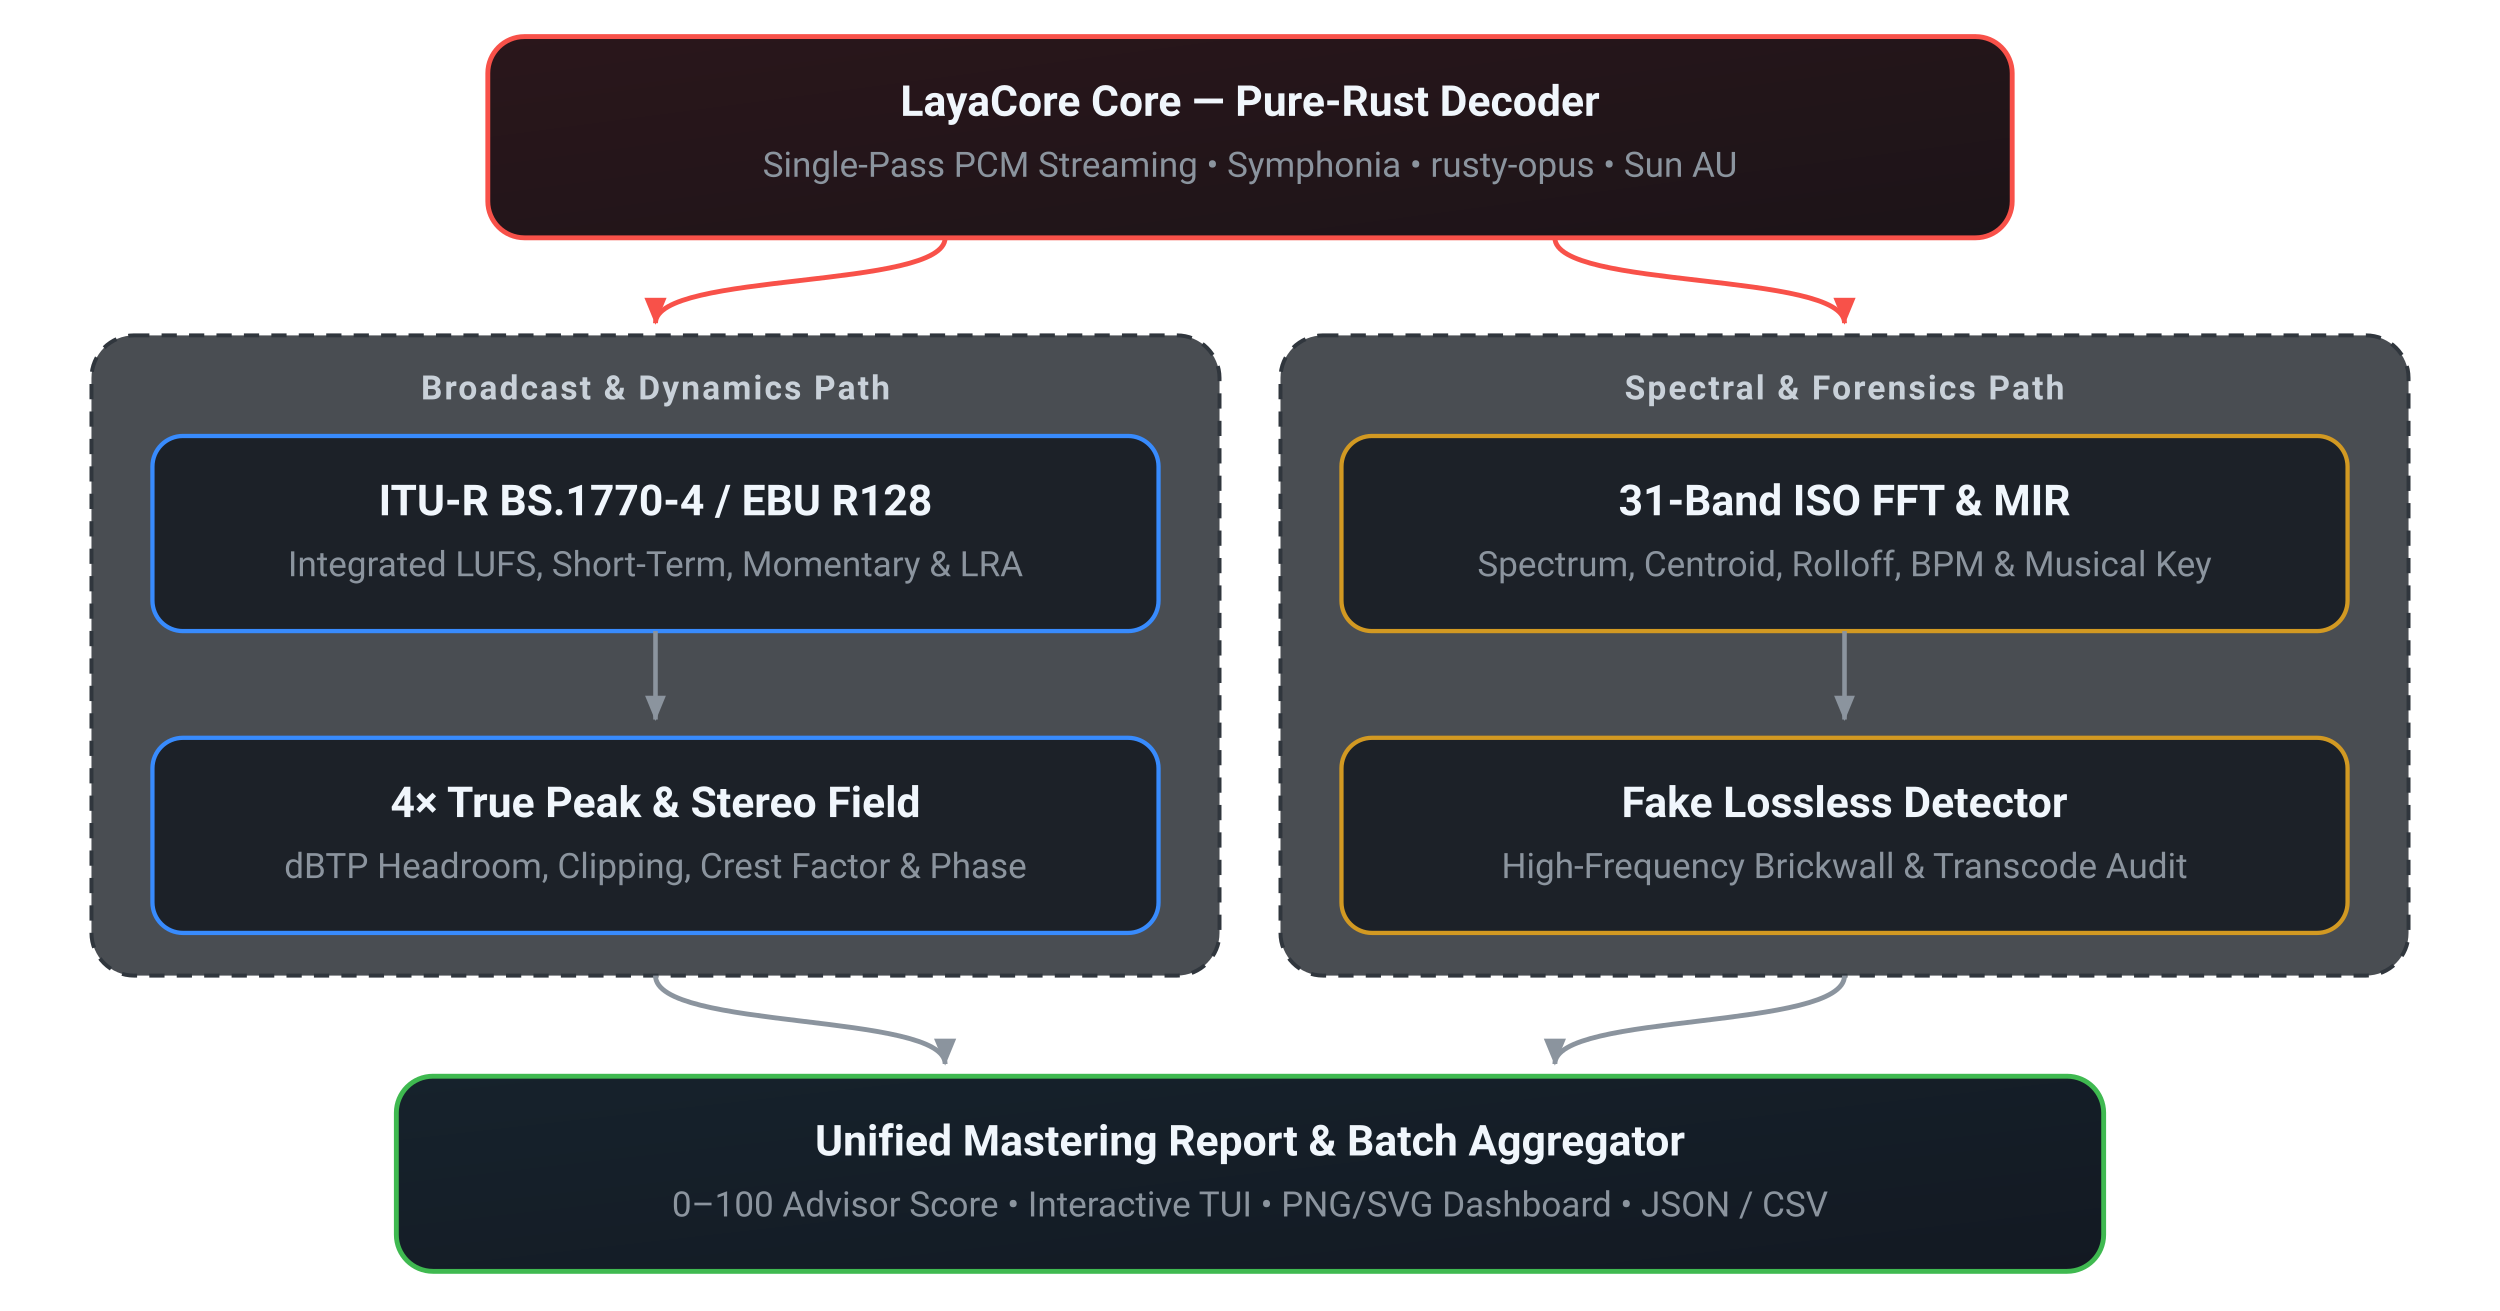
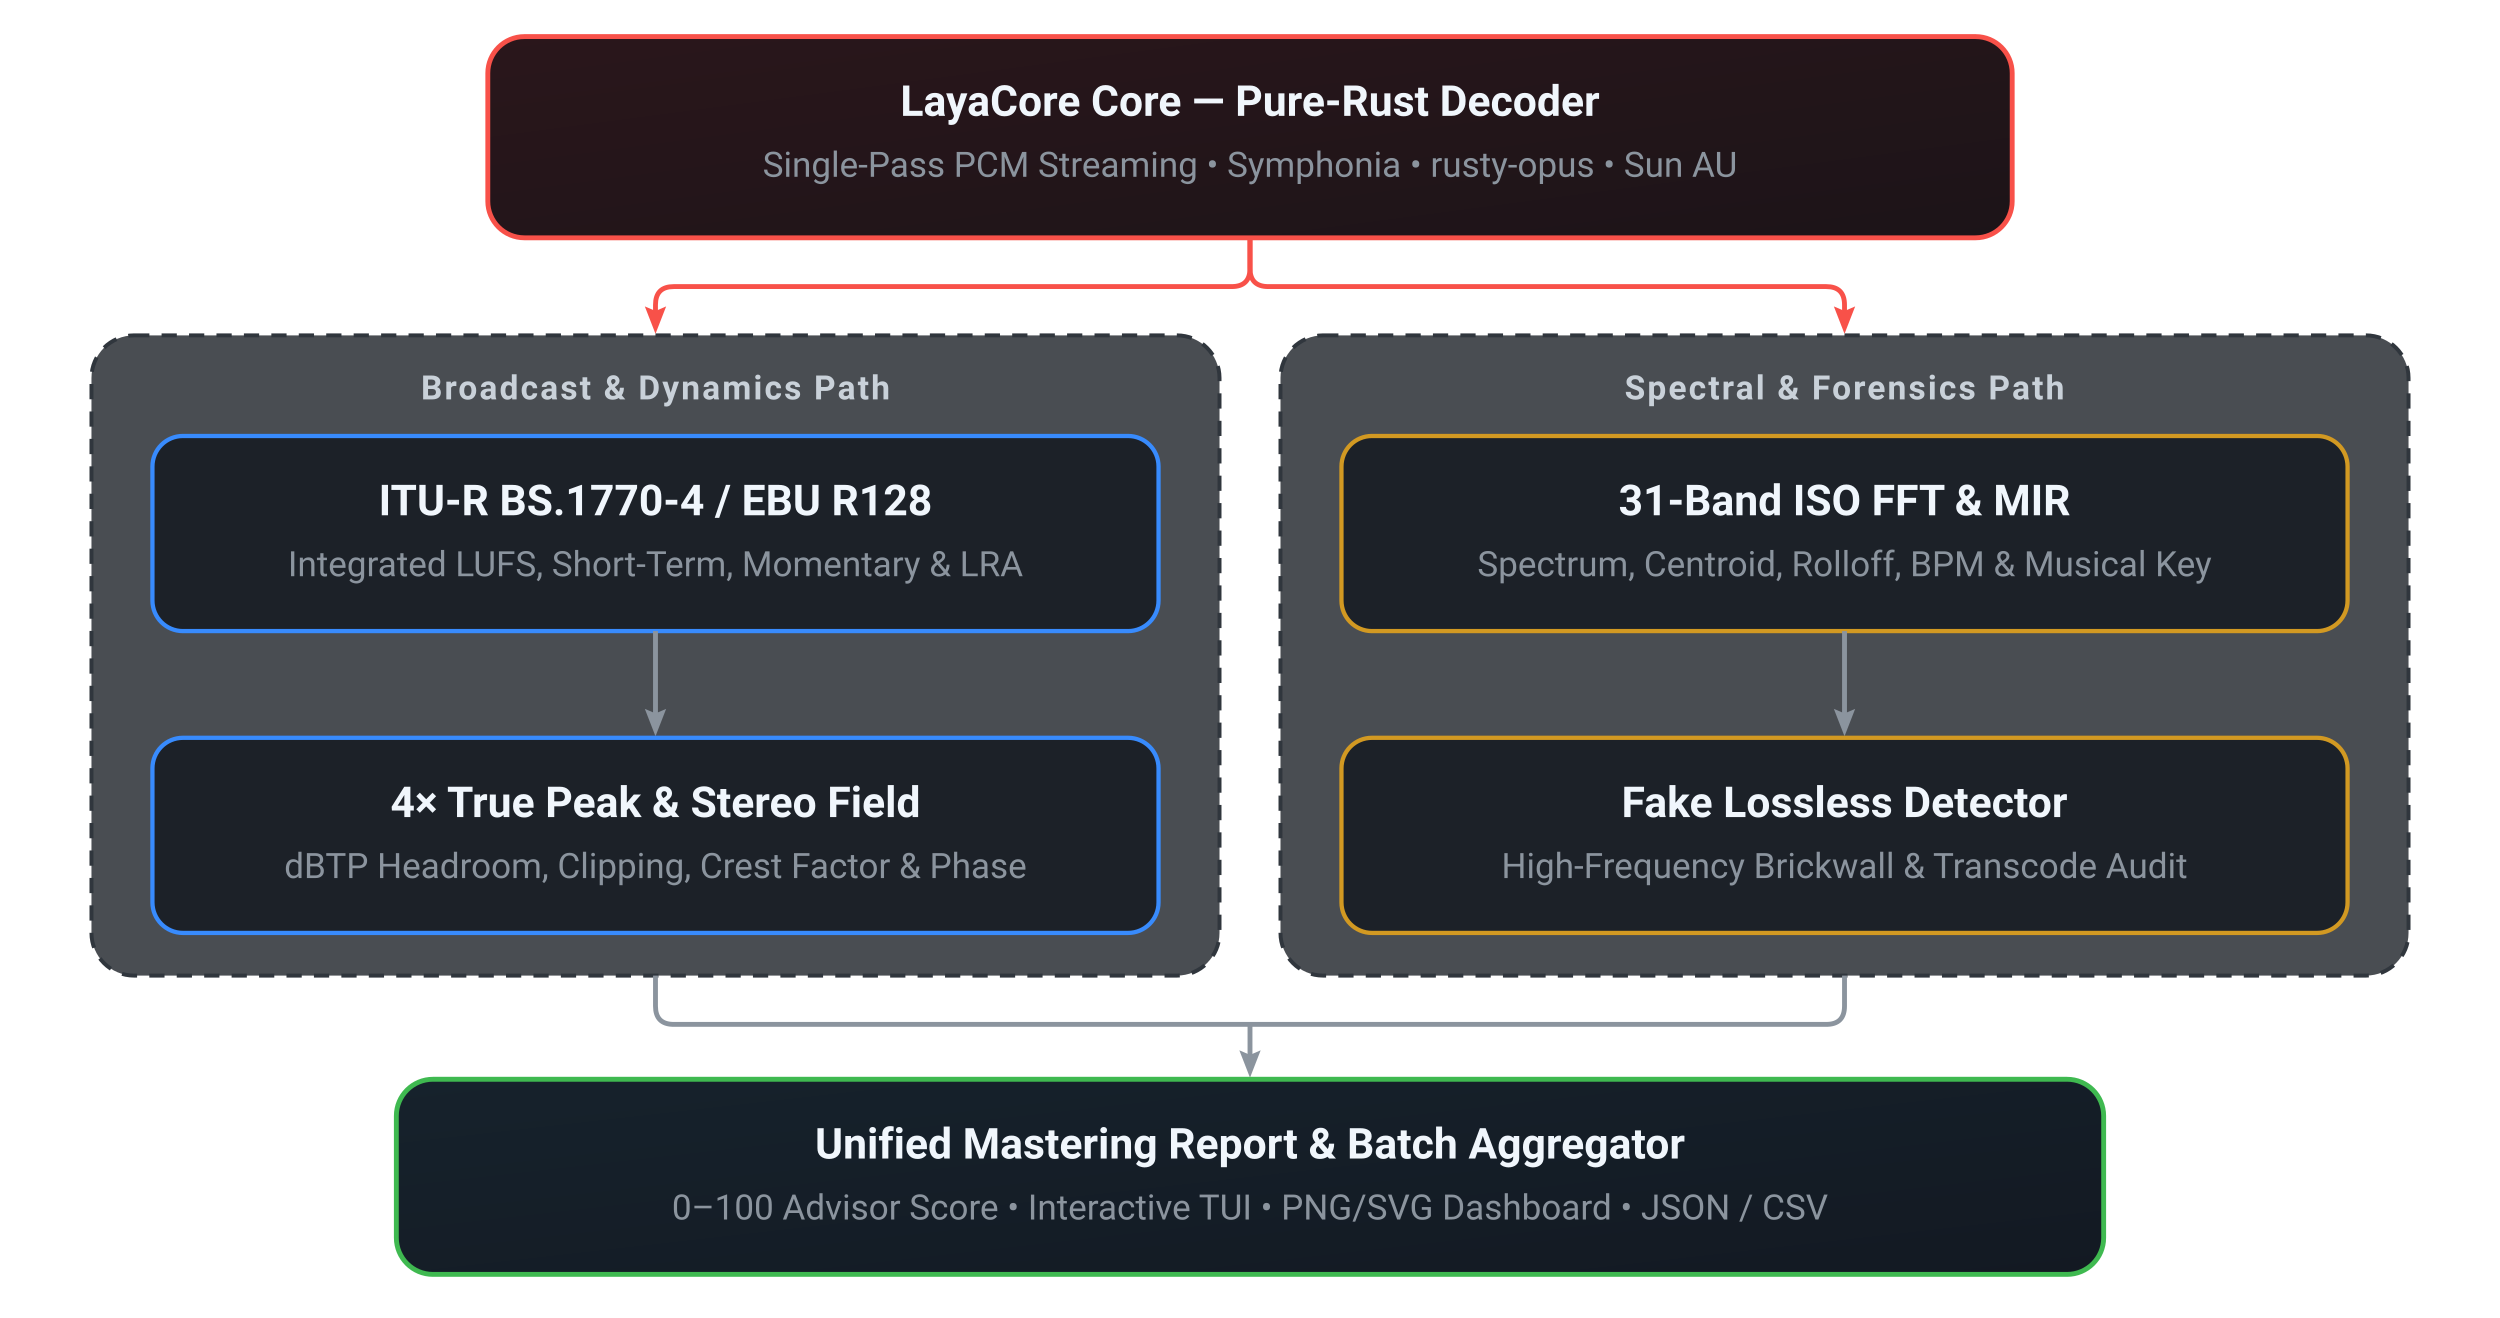
- <svg xmlns="http://www.w3.org/2000/svg" viewBox="0 0 820 430" width="820" height="430" role="img" aria-label="LayaCore Single-Pass Signal Pipeline">
+ <svg xmlns="http://www.w3.org/2000/svg" viewBox="0 0 820 432" width="820" height="432" role="img" aria-label="LayaCore Single-Pass Signal Pipeline">
  <defs>
    <linearGradient id="coreGradDark" x1="0%" y1="0%" x2="100%" y2="100%">
      <stop offset="0%" stop-color="#2a161b" />
      <stop offset="100%" stop-color="#1c1418" />
    </linearGradient>
    <linearGradient id="outGradDark" x1="0%" y1="0%" x2="100%" y2="100%">
      <stop offset="0%" stop-color="#16222c" />
      <stop offset="100%" stop-color="#131922" />
    </linearGradient>
-     <marker id="arrowDark" viewBox="0 0 10 10" refX="8" refY="5" markerWidth="6.5" markerHeight="6.5" orient="auto-start-reverse">
-       <path d="M 0 1.5 L 8.5 5 L 0 8.5 z" fill="#8b949e" />
+     <marker id="arrowDark" markerUnits="userSpaceOnUse" viewBox="0 0 9 9" refX="2.5" refY="4.5" markerWidth="9" markerHeight="9" orient="auto">
+       <path d="M 0 1 L 9 4.5 L 0 8 L 1.5 4.5 z" fill="#8b949e" />
    </marker>
-     <marker id="arrowAccentDark" viewBox="0 0 10 10" refX="8" refY="5" markerWidth="6.5" markerHeight="6.5" orient="auto-start-reverse">
-       <path d="M 0 1.5 L 8.5 5 L 0 8.5 z" fill="#f85149" />
+     <marker id="arrowAccentDark" markerUnits="userSpaceOnUse" viewBox="0 0 9 9" refX="2.5" refY="4.5" markerWidth="9" markerHeight="9" orient="auto">
+       <path d="M 0 1 L 9 4.5 L 0 8 L 1.5 4.5 z" fill="#f85149" />
    </marker>
    <style>
      .font { font-family: -apple-system, BlinkMacSystemFont, "Segoe UI", Roboto, Helvetica, Arial, sans-serif; }
      .title { font-size: 14px; font-weight: 700; fill: #f0f6fc; }
      .sub { font-size: 11.5px; font-weight: 400; fill: #8b949e; }
      .group-label { font-size: 11px; font-weight: 700; letter-spacing: 0.7px; text-transform: uppercase; fill: #c9d1d9; }
    </style>
  </defs>
  <rect x="160" y="12" width="500" height="66" rx="12" fill="url(#coreGradDark)" stroke="#f85149" stroke-width="1.6" />
  <text x="410" y="38" text-anchor="middle" class="font title">LayaCore Core — Pure-Rust Decoder</text>
  <text x="410" y="58" text-anchor="middle" class="font sub">Single-Pass PCM Streaming  •  Symphonia  •  rusty-opus  •  Sun AU</text>
-   <path d="M 310 78 C 310 95, 215 89, 215 106" fill="none" stroke="#f85149" stroke-width="1.6" marker-end="url(#arrowAccentDark)" />
-   <path d="M 510 78 C 510 95, 605 89, 605 106" fill="none" stroke="#f85149" stroke-width="1.6" marker-end="url(#arrowAccentDark)" />
+   <path d="M 410 78 L 410 88 Q 410 94 404 94 L 221 94 Q 215 94 215 100 L 215 103" fill="none" stroke="#f85149" stroke-width="1.6" marker-end="url(#arrowAccentDark)" />
+   <path d="M 410 78 L 410 88 Q 410 94 416 94 L 599 94 Q 605 94 605 100 L 605 103" fill="none" stroke="#f85149" stroke-width="1.6" marker-end="url(#arrowAccentDark)" />
  <rect x="30" y="110" width="370" height="210" rx="14" fill="#161b22" fill-opacity="0.78" stroke="#30363d" stroke-width="1.3" stroke-dasharray="5 4" />
  <text x="215" y="131" text-anchor="middle" class="font group-label">Broadcast &amp; Dynamics Path</text>
  <rect x="50" y="143" width="330" height="64" rx="10" fill="#1c2128" stroke="#388bfd" stroke-width="1.4" />
  <text x="215" y="169" text-anchor="middle" class="font title">ITU-R BS.1770-4 / EBU R128</text>
  <text x="215" y="189" text-anchor="middle" class="font sub">Integrated LUFS, Short-Term, Momentary &amp; LRA</text>
-   <line x1="215" y1="207" x2="215" y2="236" stroke="#8b949e" stroke-width="1.5" marker-end="url(#arrowDark)" />
+   <line x1="215" y1="207" x2="215" y2="235" stroke="#8b949e" stroke-width="1.6" marker-end="url(#arrowDark)" />
  <rect x="50" y="242" width="330" height="64" rx="10" fill="#1c2128" stroke="#388bfd" stroke-width="1.4" />
  <text x="215" y="268" text-anchor="middle" class="font title">4× True Peak &amp; Stereo Field</text>
  <text x="215" y="288" text-anchor="middle" class="font sub">dBTP Headroom, Clipping, Crest Factor &amp; Phase</text>
  <rect x="420" y="110" width="370" height="210" rx="14" fill="#161b22" fill-opacity="0.78" stroke="#30363d" stroke-width="1.3" stroke-dasharray="5 4" />
  <text x="605" y="131" text-anchor="middle" class="font group-label">Spectral &amp; Forensics Path</text>
  <rect x="440" y="143" width="330" height="64" rx="10" fill="#1c2128" stroke="#d29922" stroke-width="1.4" />
  <text x="605" y="169" text-anchor="middle" class="font title">31-Band ISO FFT &amp; MIR</text>
  <text x="605" y="189" text-anchor="middle" class="font sub">Spectrum, Centroid, Rolloff, BPM &amp; Musical Key</text>
-   <line x1="605" y1="207" x2="605" y2="236" stroke="#8b949e" stroke-width="1.5" marker-end="url(#arrowDark)" />
+   <line x1="605" y1="207" x2="605" y2="235" stroke="#8b949e" stroke-width="1.6" marker-end="url(#arrowDark)" />
  <rect x="440" y="242" width="330" height="64" rx="10" fill="#1c2128" stroke="#d29922" stroke-width="1.4" />
  <text x="605" y="268" text-anchor="middle" class="font title">Fake Lossless Detector</text>
  <text x="605" y="288" text-anchor="middle" class="font sub">High-Frequency Brickwall &amp; Transcode Audit</text>
-   <path d="M 215 320 C 215 338, 310 332, 310 349" fill="none" stroke="#8b949e" stroke-width="1.6" marker-end="url(#arrowDark)" />
-   <path d="M 605 320 C 605 338, 510 332, 510 349" fill="none" stroke="#8b949e" stroke-width="1.6" marker-end="url(#arrowDark)" />
-   <rect x="130" y="353" width="560" height="64" rx="12" fill="url(#outGradDark)" stroke="#3fb950" stroke-width="1.6" />
-   <text x="410" y="379" text-anchor="middle" class="font title">Unified Mastering Report &amp; Batch Aggregator</text>
-   <text x="410" y="399" text-anchor="middle" class="font sub">0–100 Advisor Score  •  Interactive TUI  •  PNG/SVG Dashboard  •  JSON / CSV</text>
+   <path d="M 215 320 L 215 330 Q 215 336 221 336 L 410 336" fill="none" stroke="#8b949e" stroke-width="1.6" />
+   <path d="M 605 320 L 605 330 Q 605 336 599 336 L 410 336" fill="none" stroke="#8b949e" stroke-width="1.6" />
+   <line x1="410" y1="336" x2="410" y2="347" stroke="#8b949e" stroke-width="1.6" marker-end="url(#arrowDark)" />
+   <rect x="130" y="354" width="560" height="64" rx="12" fill="url(#outGradDark)" stroke="#3fb950" stroke-width="1.6" />
+   <text x="410" y="380" text-anchor="middle" class="font title">Unified Mastering Report &amp; Batch Aggregator</text>
+   <text x="410" y="400" text-anchor="middle" class="font sub">0–100 Advisor Score  •  Interactive TUI  •  PNG/SVG Dashboard  •  JSON / CSV</text>
</svg>
